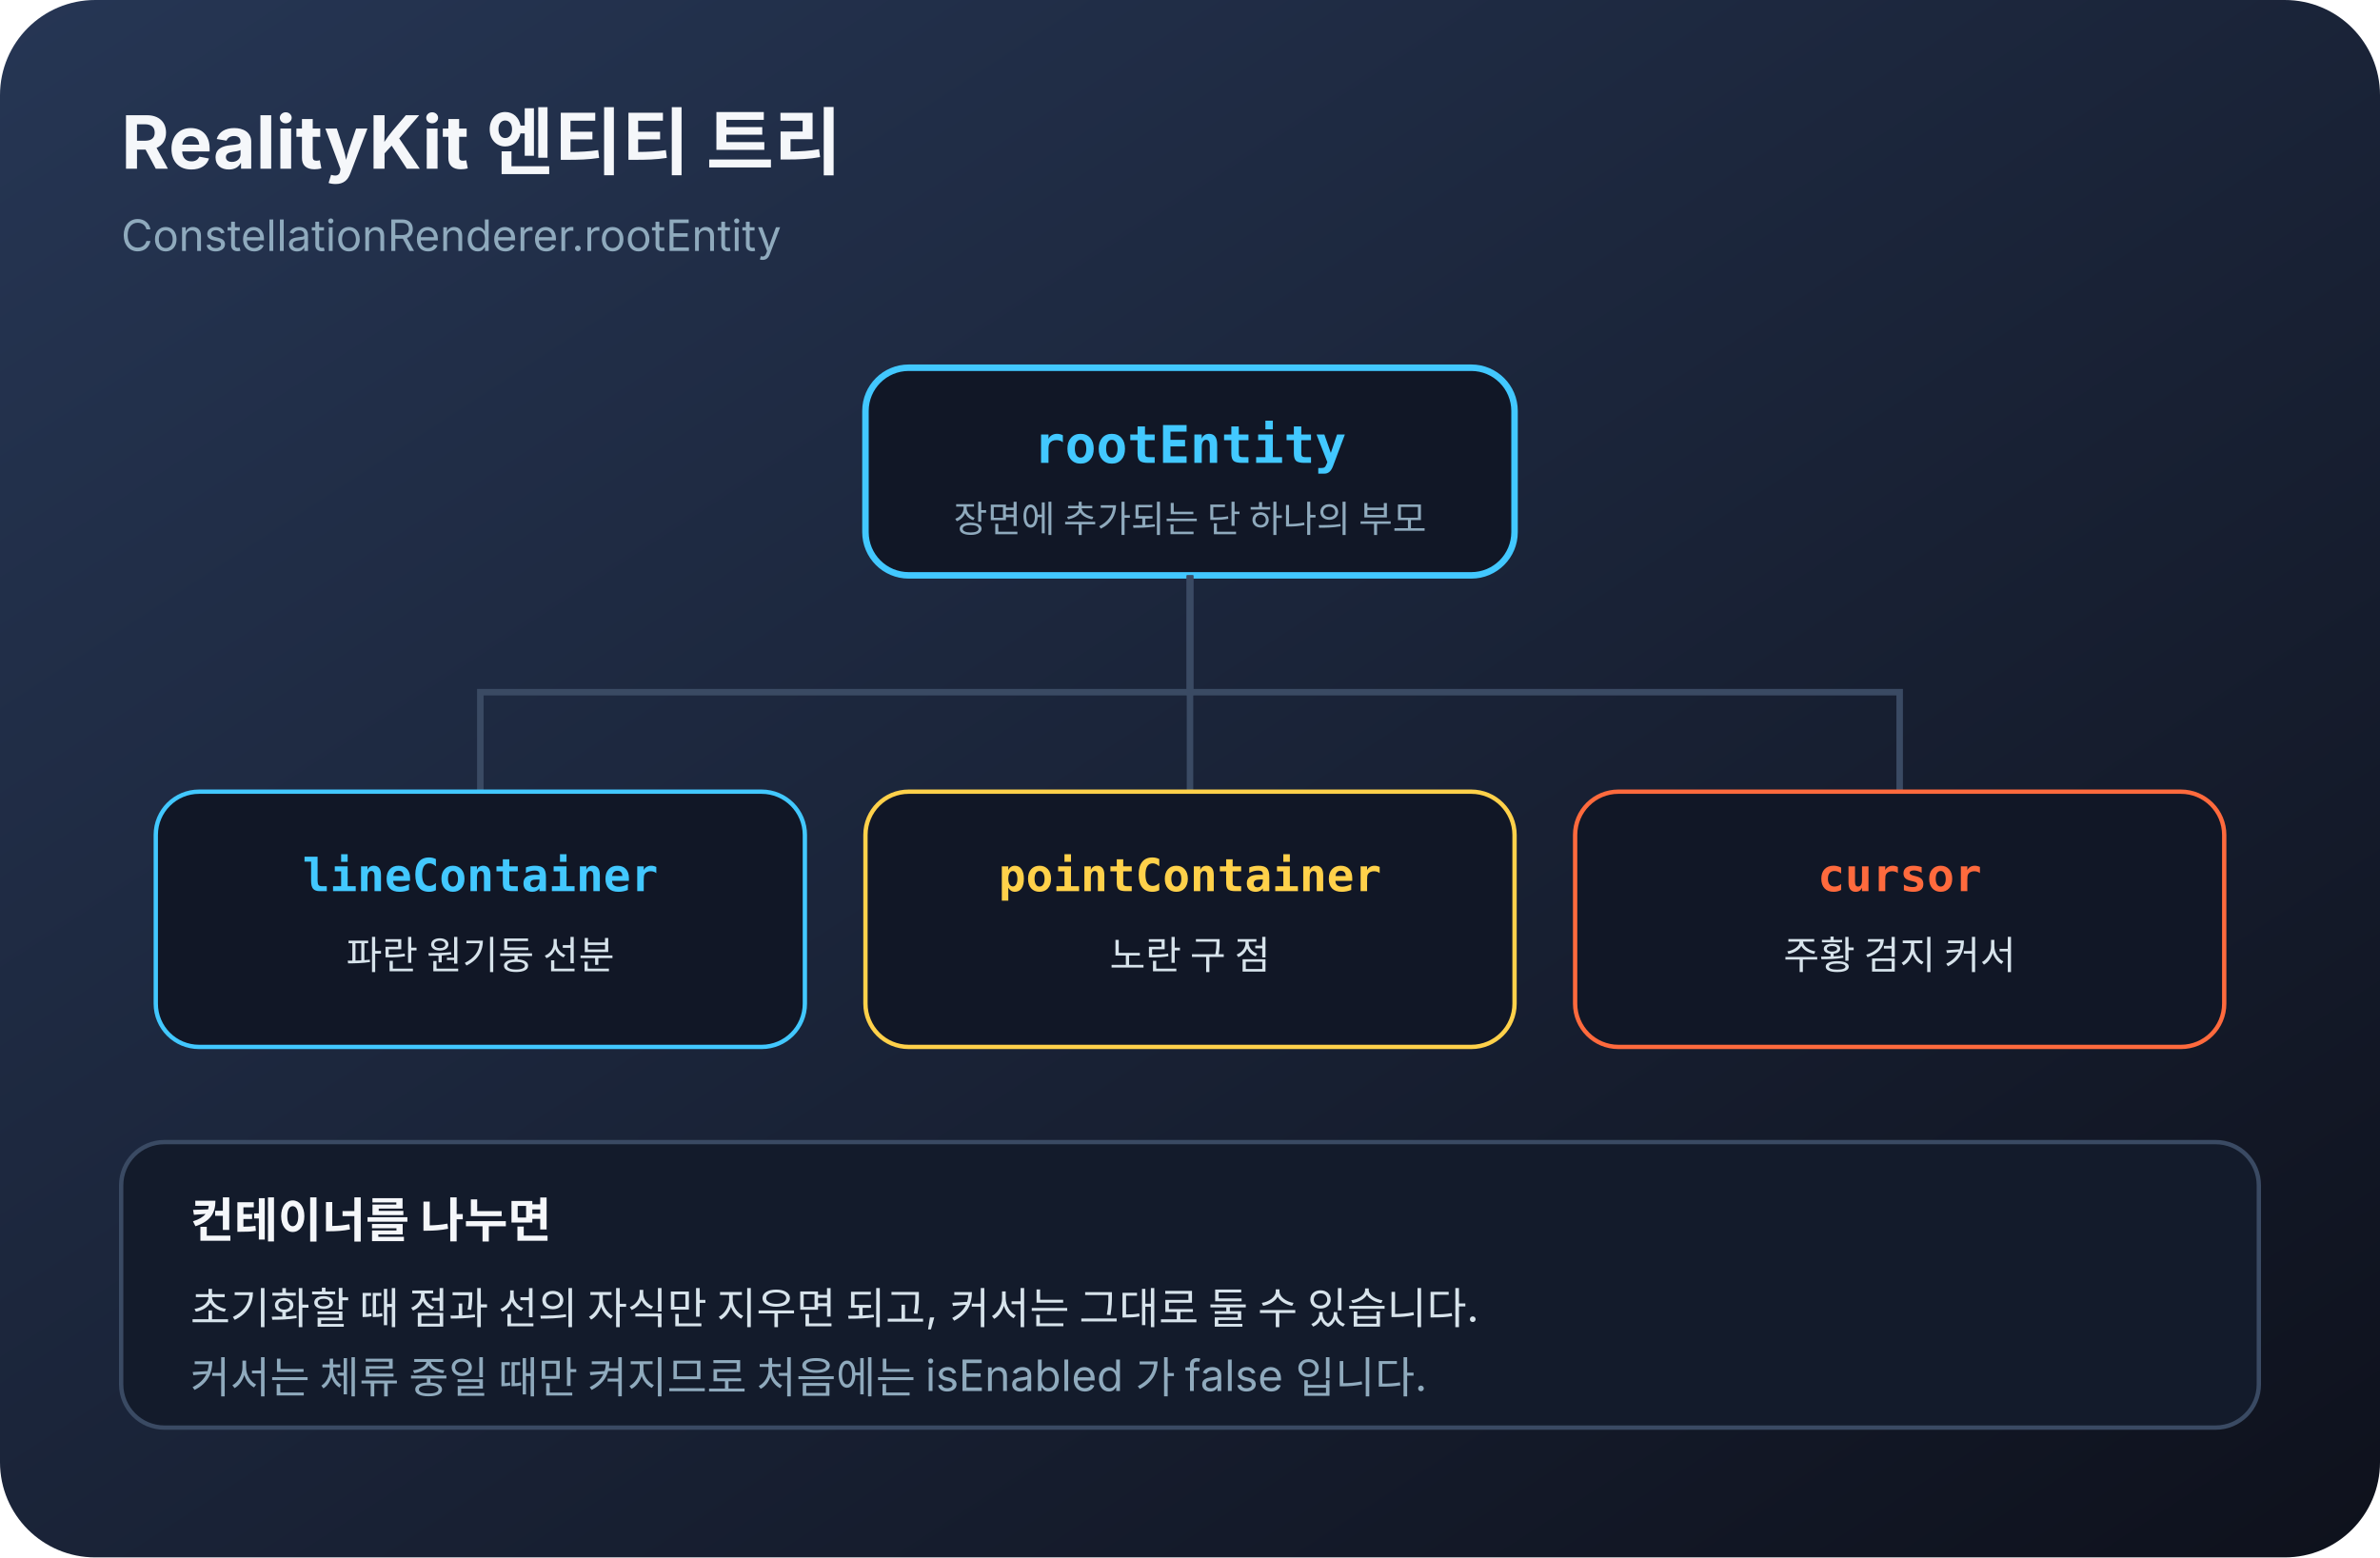
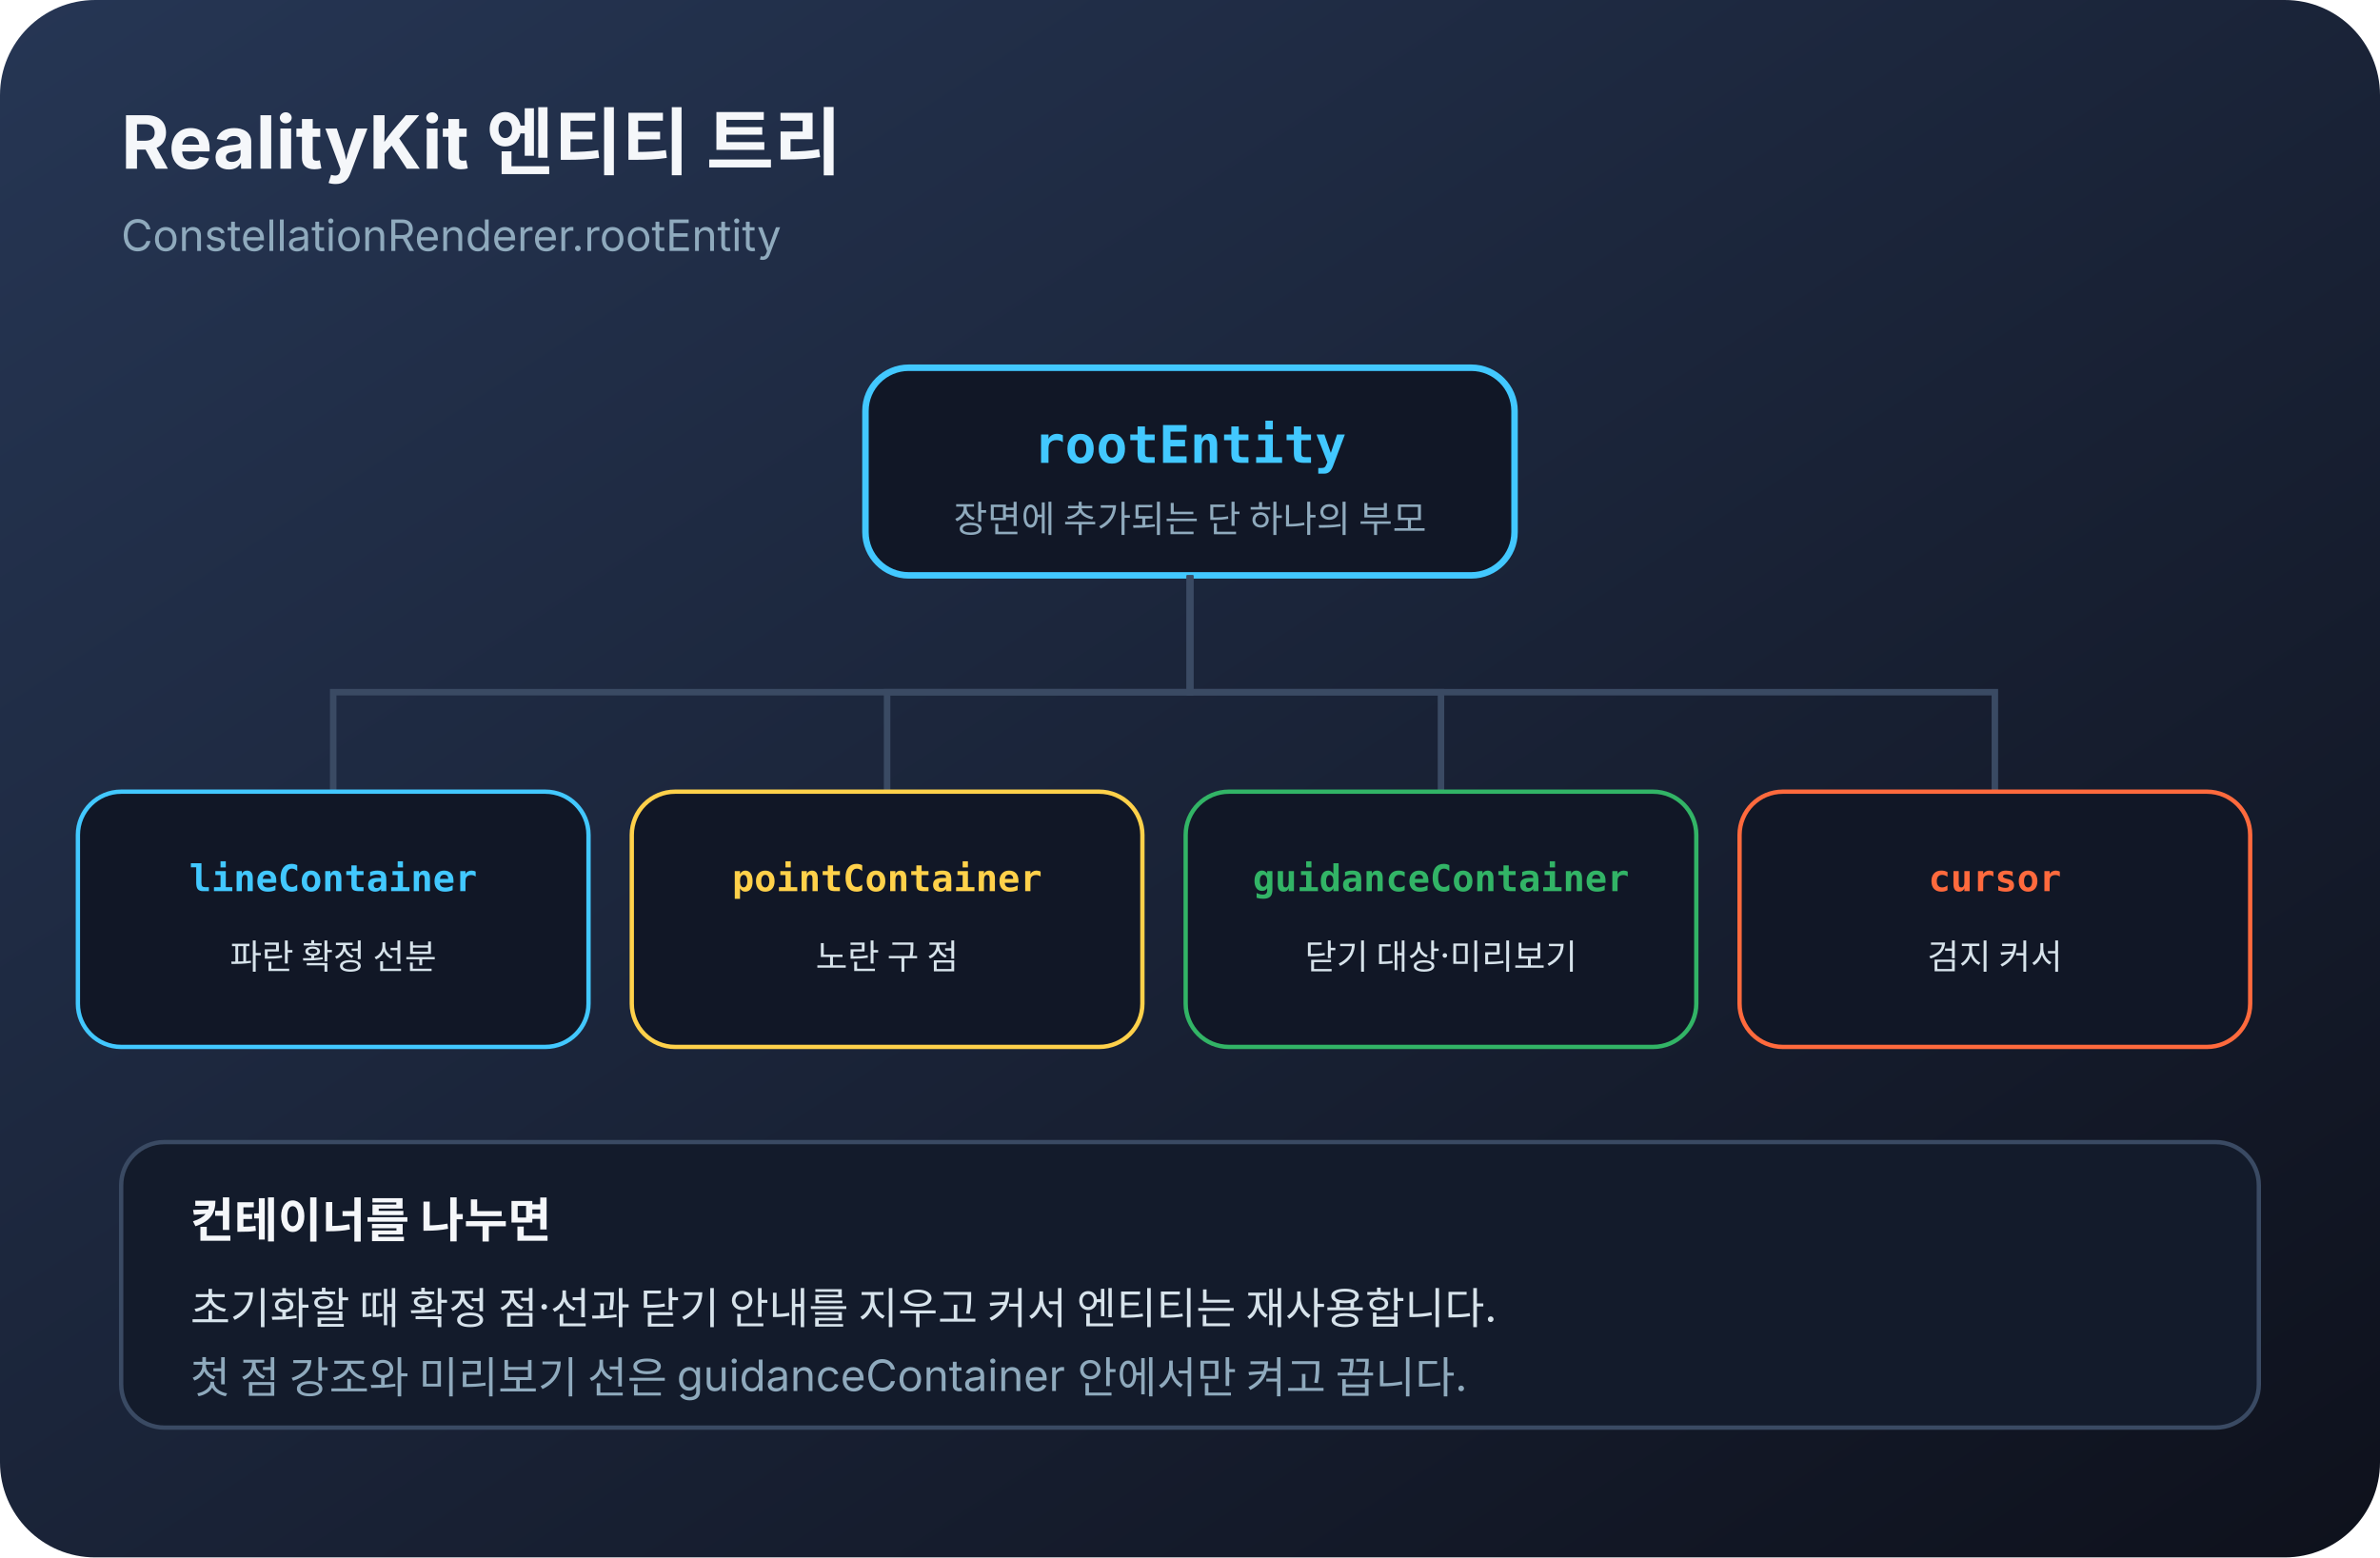
<svg xmlns="http://www.w3.org/2000/svg" width="1100" height="720" viewBox="0 0 1100 720" role="img" aria-labelledby="t d">
  <defs>
    <linearGradient id="bg" x1="0" y1="0" x2="1" y2="1">
      <stop stop-color="#263654" />
      <stop offset="1" stop-color="#0e111c" />
    </linearGradient>
    <linearGradient id="glass" x1="0" y1="0" x2="1" y2="1">
      <stop stop-color="#ffffff" stop-opacity=".22" />
      <stop offset="1" stop-color="#8adfff" stop-opacity=".07" />
    </linearGradient>
    <marker id="head" viewBox="0 0 12 12" refX="9" refY="6" markerWidth="7" markerHeight="7" orient="auto-start-reverse">
      <path d="M1 1 L11 6 L1 11 z" fill="#42c8ff" />
    </marker>
    <marker id="headw" viewBox="0 0 12 12" refX="9" refY="6" markerWidth="7" markerHeight="7" orient="auto-start-reverse">
      <path d="M1 1 L11 6 L1 11 z" fill="#8faabd" />
    </marker>
  </defs>
  <rect x="0" y="0" width="1100" height="720" rx="44" fill="url(#bg)" />
  <text x="56" y="78" fill="#f5f7fa" font-family="-apple-system,'SF Pro Text','Apple SD Gothic Neo',sans-serif" font-size="34" font-weight="700" text-anchor="start">RealityKit 엔티티 트리</text>
  <text x="56" y="116" fill="#8faabd" font-family="-apple-system,'SF Pro Text','Apple SD Gothic Neo',sans-serif" font-size="20" font-weight="400" text-anchor="start">ConstellationRenderer.rootEntity</text>
  <rect x="400" y="170" width="300" height="96" rx="20" fill="#111726" stroke="#42c8ff" stroke-width="3" />
  <text x="550" y="214" fill="#42c8ff" font-family="ui-monospace,'SFMono-Regular',Menlo,monospace" font-size="24" font-weight="650" text-anchor="middle">rootEntity</text>
  <text x="550" y="246" fill="#8faabd" font-family="-apple-system,'SF Pro Text','Apple SD Gothic Neo',sans-serif" font-size="17" font-weight="400" text-anchor="middle">장면에 추가되는 단 하나의 부모</text>
-   <path d="M550 266 V 320 H 222 V 366" fill="none" stroke="#3a4a63" stroke-width="3" />
-   <rect x="72" y="366" width="300" height="118" rx="20" fill="#111726" stroke="#42c8ff" stroke-width="2" />
-   <text x="222" y="412" fill="#42c8ff" font-family="ui-monospace,'SFMono-Regular',Menlo,monospace" font-size="21" font-weight="650" text-anchor="middle">lineContainer</text>
-   <text x="222" y="448" fill="#d7e3eb" font-family="-apple-system,'SF Pro Text','Apple SD Gothic Neo',sans-serif" font-size="18" font-weight="400" text-anchor="middle">파란 원기둥 선분</text>
-   <path d="M550 266 V 320 H 550 V 366" fill="none" stroke="#3a4a63" stroke-width="3" />
-   <rect x="400" y="366" width="300" height="118" rx="20" fill="#111726" stroke="#ffd14a" stroke-width="2" />
-   <text x="550" y="412" fill="#ffd14a" font-family="ui-monospace,'SFMono-Regular',Menlo,monospace" font-size="21" font-weight="650" text-anchor="middle">pointContainer</text>
-   <text x="550" y="448" fill="#d7e3eb" font-family="-apple-system,'SF Pro Text','Apple SD Gothic Neo',sans-serif" font-size="18" font-weight="400" text-anchor="middle">노란 구 점</text>
-   <path d="M550 266 V 320 H 878 V 366" fill="none" stroke="#3a4a63" stroke-width="3" />
-   <rect x="728" y="366" width="300" height="118" rx="20" fill="#111726" stroke="#ff6a3d" stroke-width="2" />
-   <text x="878" y="412" fill="#ff6a3d" font-family="ui-monospace,'SFMono-Regular',Menlo,monospace" font-size="21" font-weight="650" text-anchor="middle">cursor</text>
-   <text x="878" y="448" fill="#d7e3eb" font-family="-apple-system,'SF Pro Text','Apple SD Gothic Neo',sans-serif" font-size="18" font-weight="400" text-anchor="middle">주황 검지 커서</text>
+   <path d="M550 266 V 320 H 154 V 366" fill="none" stroke="#3a4a63" stroke-width="3" />
+   <rect x="36" y="366" width="236" height="118" rx="20" fill="#111726" stroke="#42c8ff" stroke-width="2" />
+   <text x="154" y="412" fill="#42c8ff" font-family="ui-monospace,'SFMono-Regular',Menlo,monospace" font-size="17" font-weight="650" text-anchor="middle">lineContainer</text>
+   <text x="154" y="448" fill="#d7e3eb" font-family="-apple-system,'SF Pro Text','Apple SD Gothic Neo',sans-serif" font-size="16" font-weight="400" text-anchor="middle">파란 확정 선분</text>
+   <path d="M550 266 V 320 H 410 V 366" fill="none" stroke="#3a4a63" stroke-width="3" />
+   <rect x="292" y="366" width="236" height="118" rx="20" fill="#111726" stroke="#ffd14a" stroke-width="2" />
+   <text x="410" y="412" fill="#ffd14a" font-family="ui-monospace,'SFMono-Regular',Menlo,monospace" font-size="17" font-weight="650" text-anchor="middle">pointContainer</text>
+   <text x="410" y="448" fill="#d7e3eb" font-family="-apple-system,'SF Pro Text','Apple SD Gothic Neo',sans-serif" font-size="16" font-weight="400" text-anchor="middle">노란 구 점</text>
+   <path d="M550 266 V 320 H 666 V 366" fill="none" stroke="#3a4a63" stroke-width="3" />
+   <rect x="548" y="366" width="236" height="118" rx="20" fill="#111726" stroke="#32b466" stroke-width="2" />
+   <text x="666" y="412" fill="#32b466" font-family="ui-monospace,'SFMono-Regular',Menlo,monospace" font-size="17" font-weight="650" text-anchor="middle">guidanceContainer</text>
+   <text x="666" y="448" fill="#d7e3eb" font-family="-apple-system,'SF Pro Text','Apple SD Gothic Neo',sans-serif" font-size="16" font-weight="400" text-anchor="middle">닫기 대상·미리보기</text>
+   <path d="M550 266 V 320 H 922 V 366" fill="none" stroke="#3a4a63" stroke-width="3" />
+   <rect x="804" y="366" width="236" height="118" rx="20" fill="#111726" stroke="#ff6a3d" stroke-width="2" />
+   <text x="922" y="412" fill="#ff6a3d" font-family="ui-monospace,'SFMono-Regular',Menlo,monospace" font-size="17" font-weight="650" text-anchor="middle">cursor</text>
+   <text x="922" y="448" fill="#d7e3eb" font-family="-apple-system,'SF Pro Text','Apple SD Gothic Neo',sans-serif" font-size="16" font-weight="400" text-anchor="middle">검지 커서</text>
  <rect x="56" y="528" width="988" height="132" rx="20" fill="#131b2b" stroke="#3a4a63" stroke-width="2" />
  <text x="88" y="572" fill="#f5f7fa" font-family="-apple-system,'SF Pro Text','Apple SD Gothic Neo',sans-serif" font-size="22" font-weight="650" text-anchor="start">컨테이너를 나누면</text>
-   <text x="88" y="612" fill="#d7e3eb" font-family="-apple-system,'SF Pro Text','Apple SD Gothic Neo',sans-serif" font-size="20" font-weight="400" text-anchor="start">초기화할 때 점과 선의 자식만 지우면 되고, 커서는 그대로 둘 수 있습니다.</text>
-   <text x="88" y="644" fill="#8faabd" font-family="-apple-system,'SF Pro Text','Apple SD Gothic Neo',sans-serif" font-size="20" font-weight="400" text-anchor="start">커서는 체류 중일 때만 켜지므로 처음에는 isEnabled 가 false 입니다.</text>
+   <text x="88" y="612" fill="#d7e3eb" font-family="-apple-system,'SF Pro Text','Apple SD Gothic Neo',sans-serif" font-size="20" font-weight="400" text-anchor="start">초기화할 때 확정 점·선과 닫기 안내를 지우고 커서 엔티티는 재사용합니다.</text>
+   <text x="88" y="644" fill="#8faabd" font-family="-apple-system,'SF Pro Text','Apple SD Gothic Neo',sans-serif" font-size="20" font-weight="400" text-anchor="start">첫 점 강조와 미리보기 선은 guidanceContainer 안에서만 켜고 끕니다.</text>
</svg>
